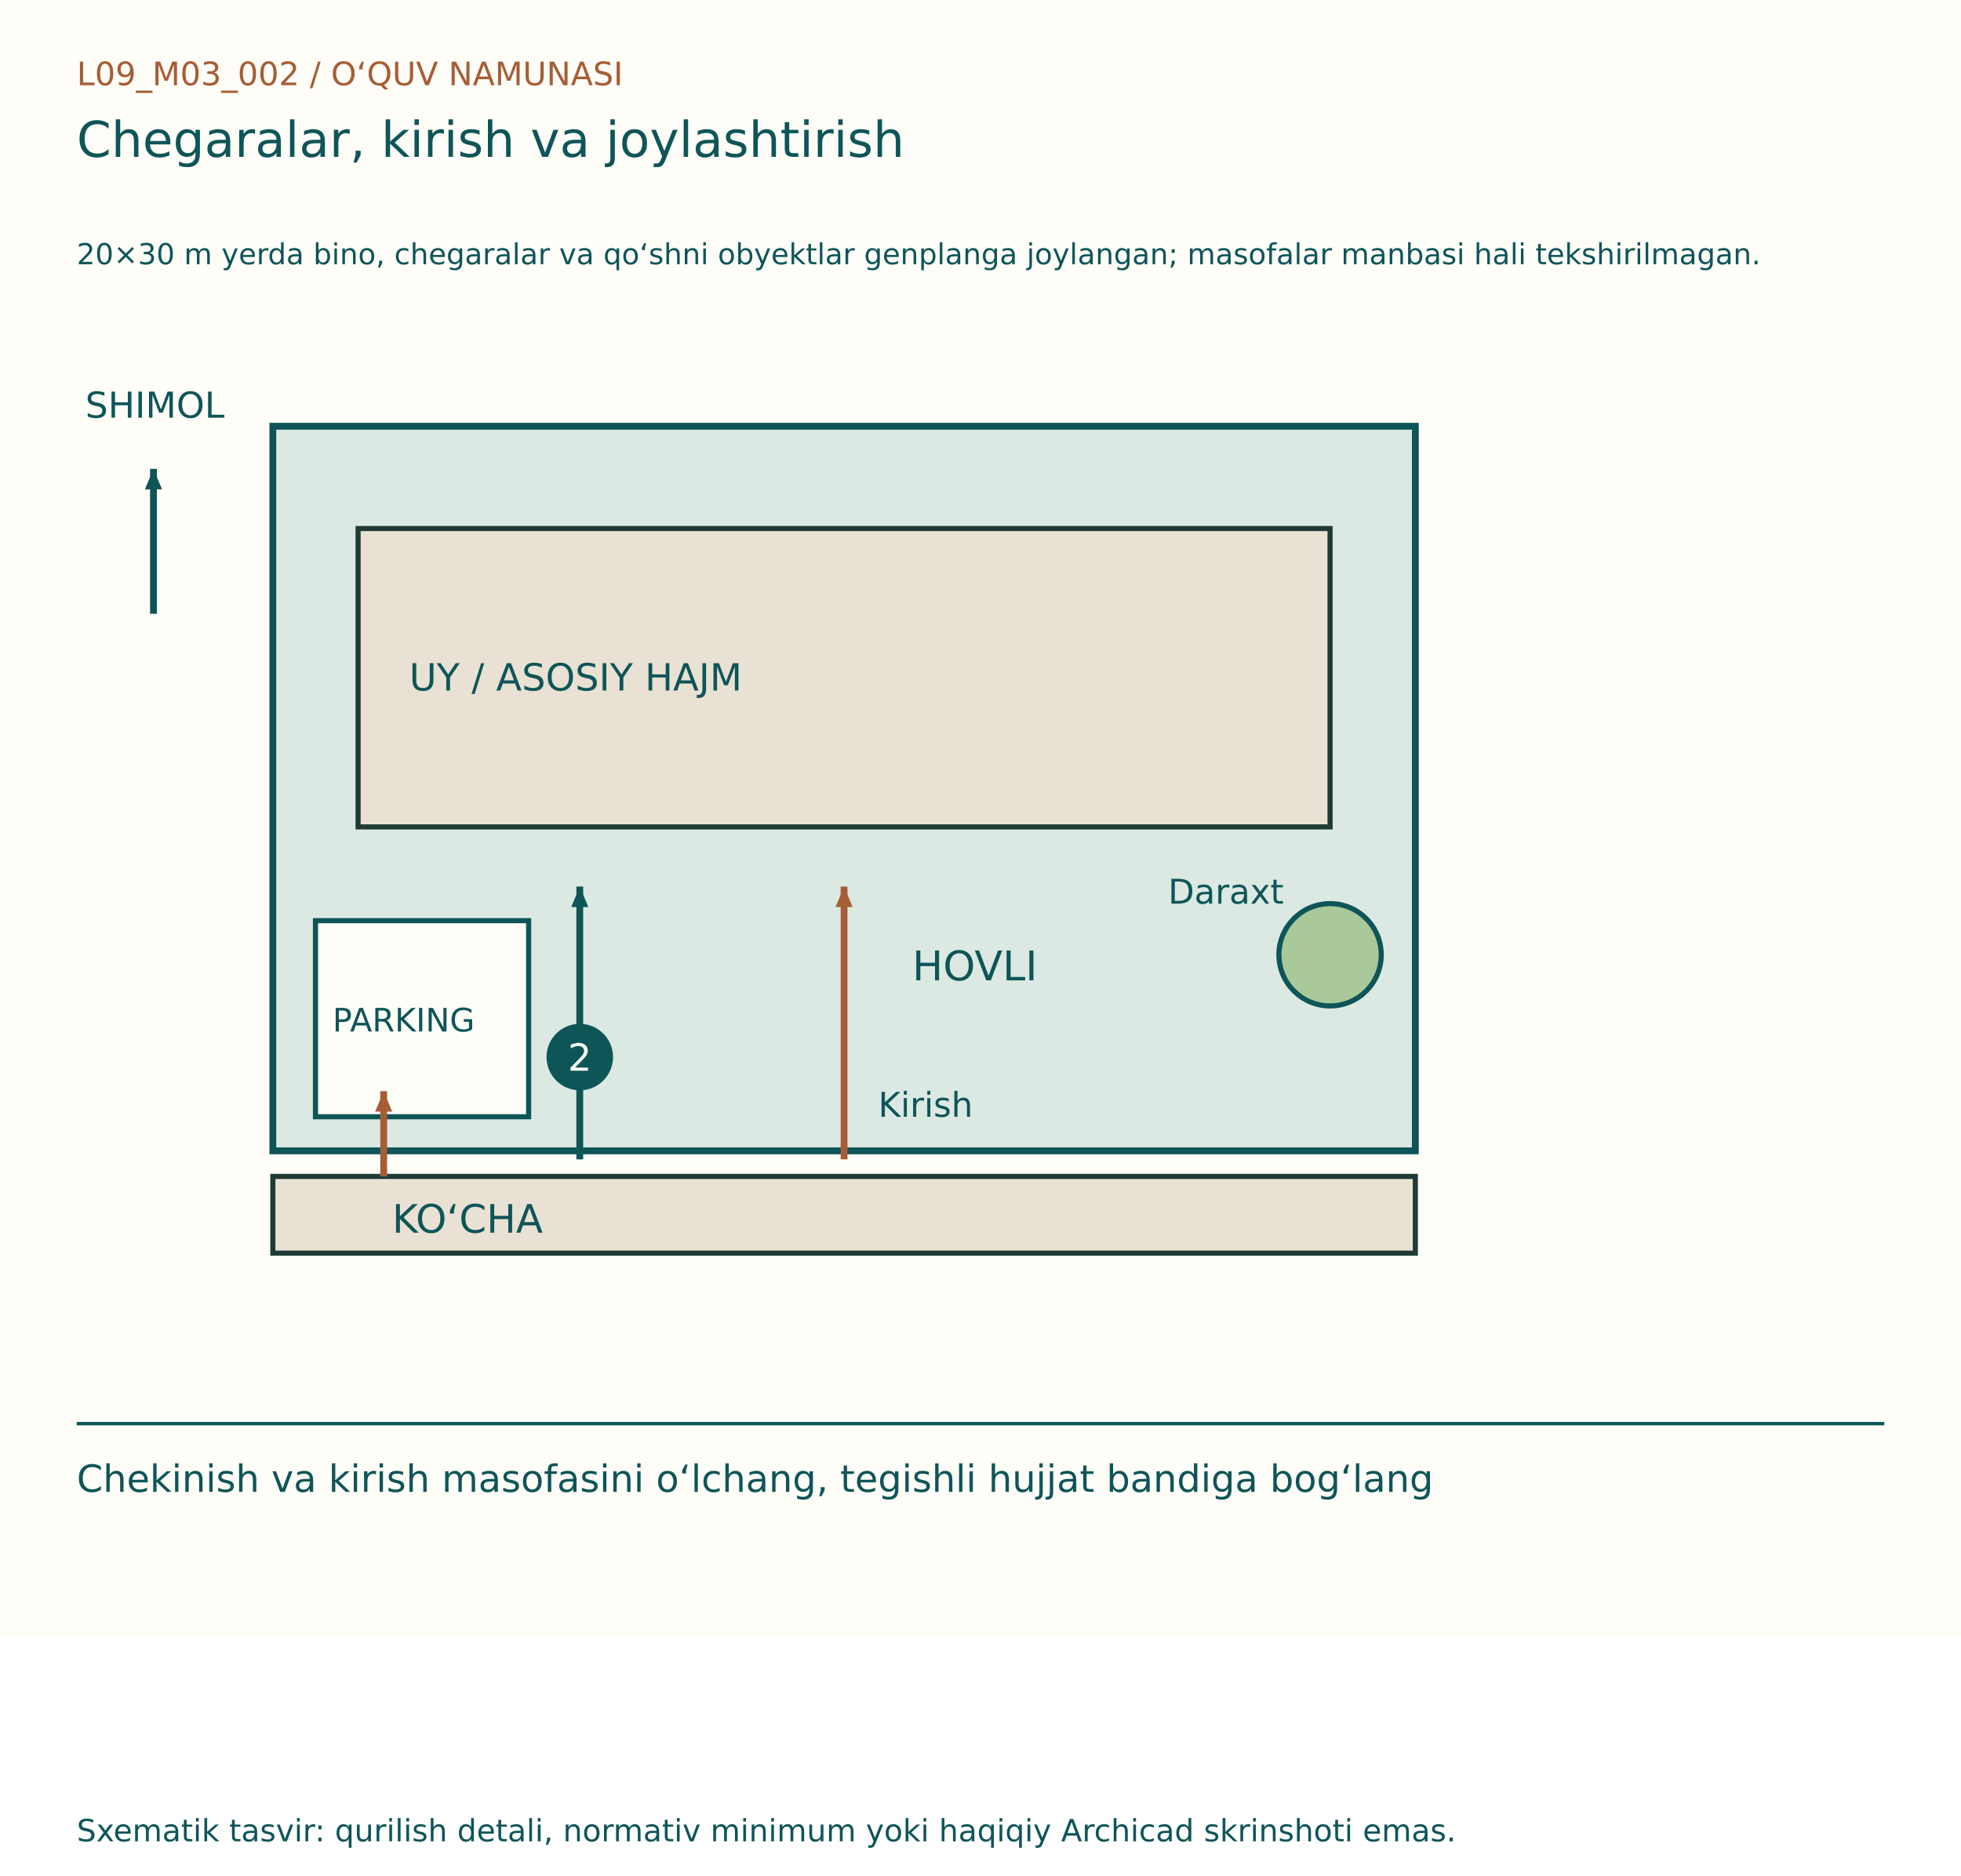
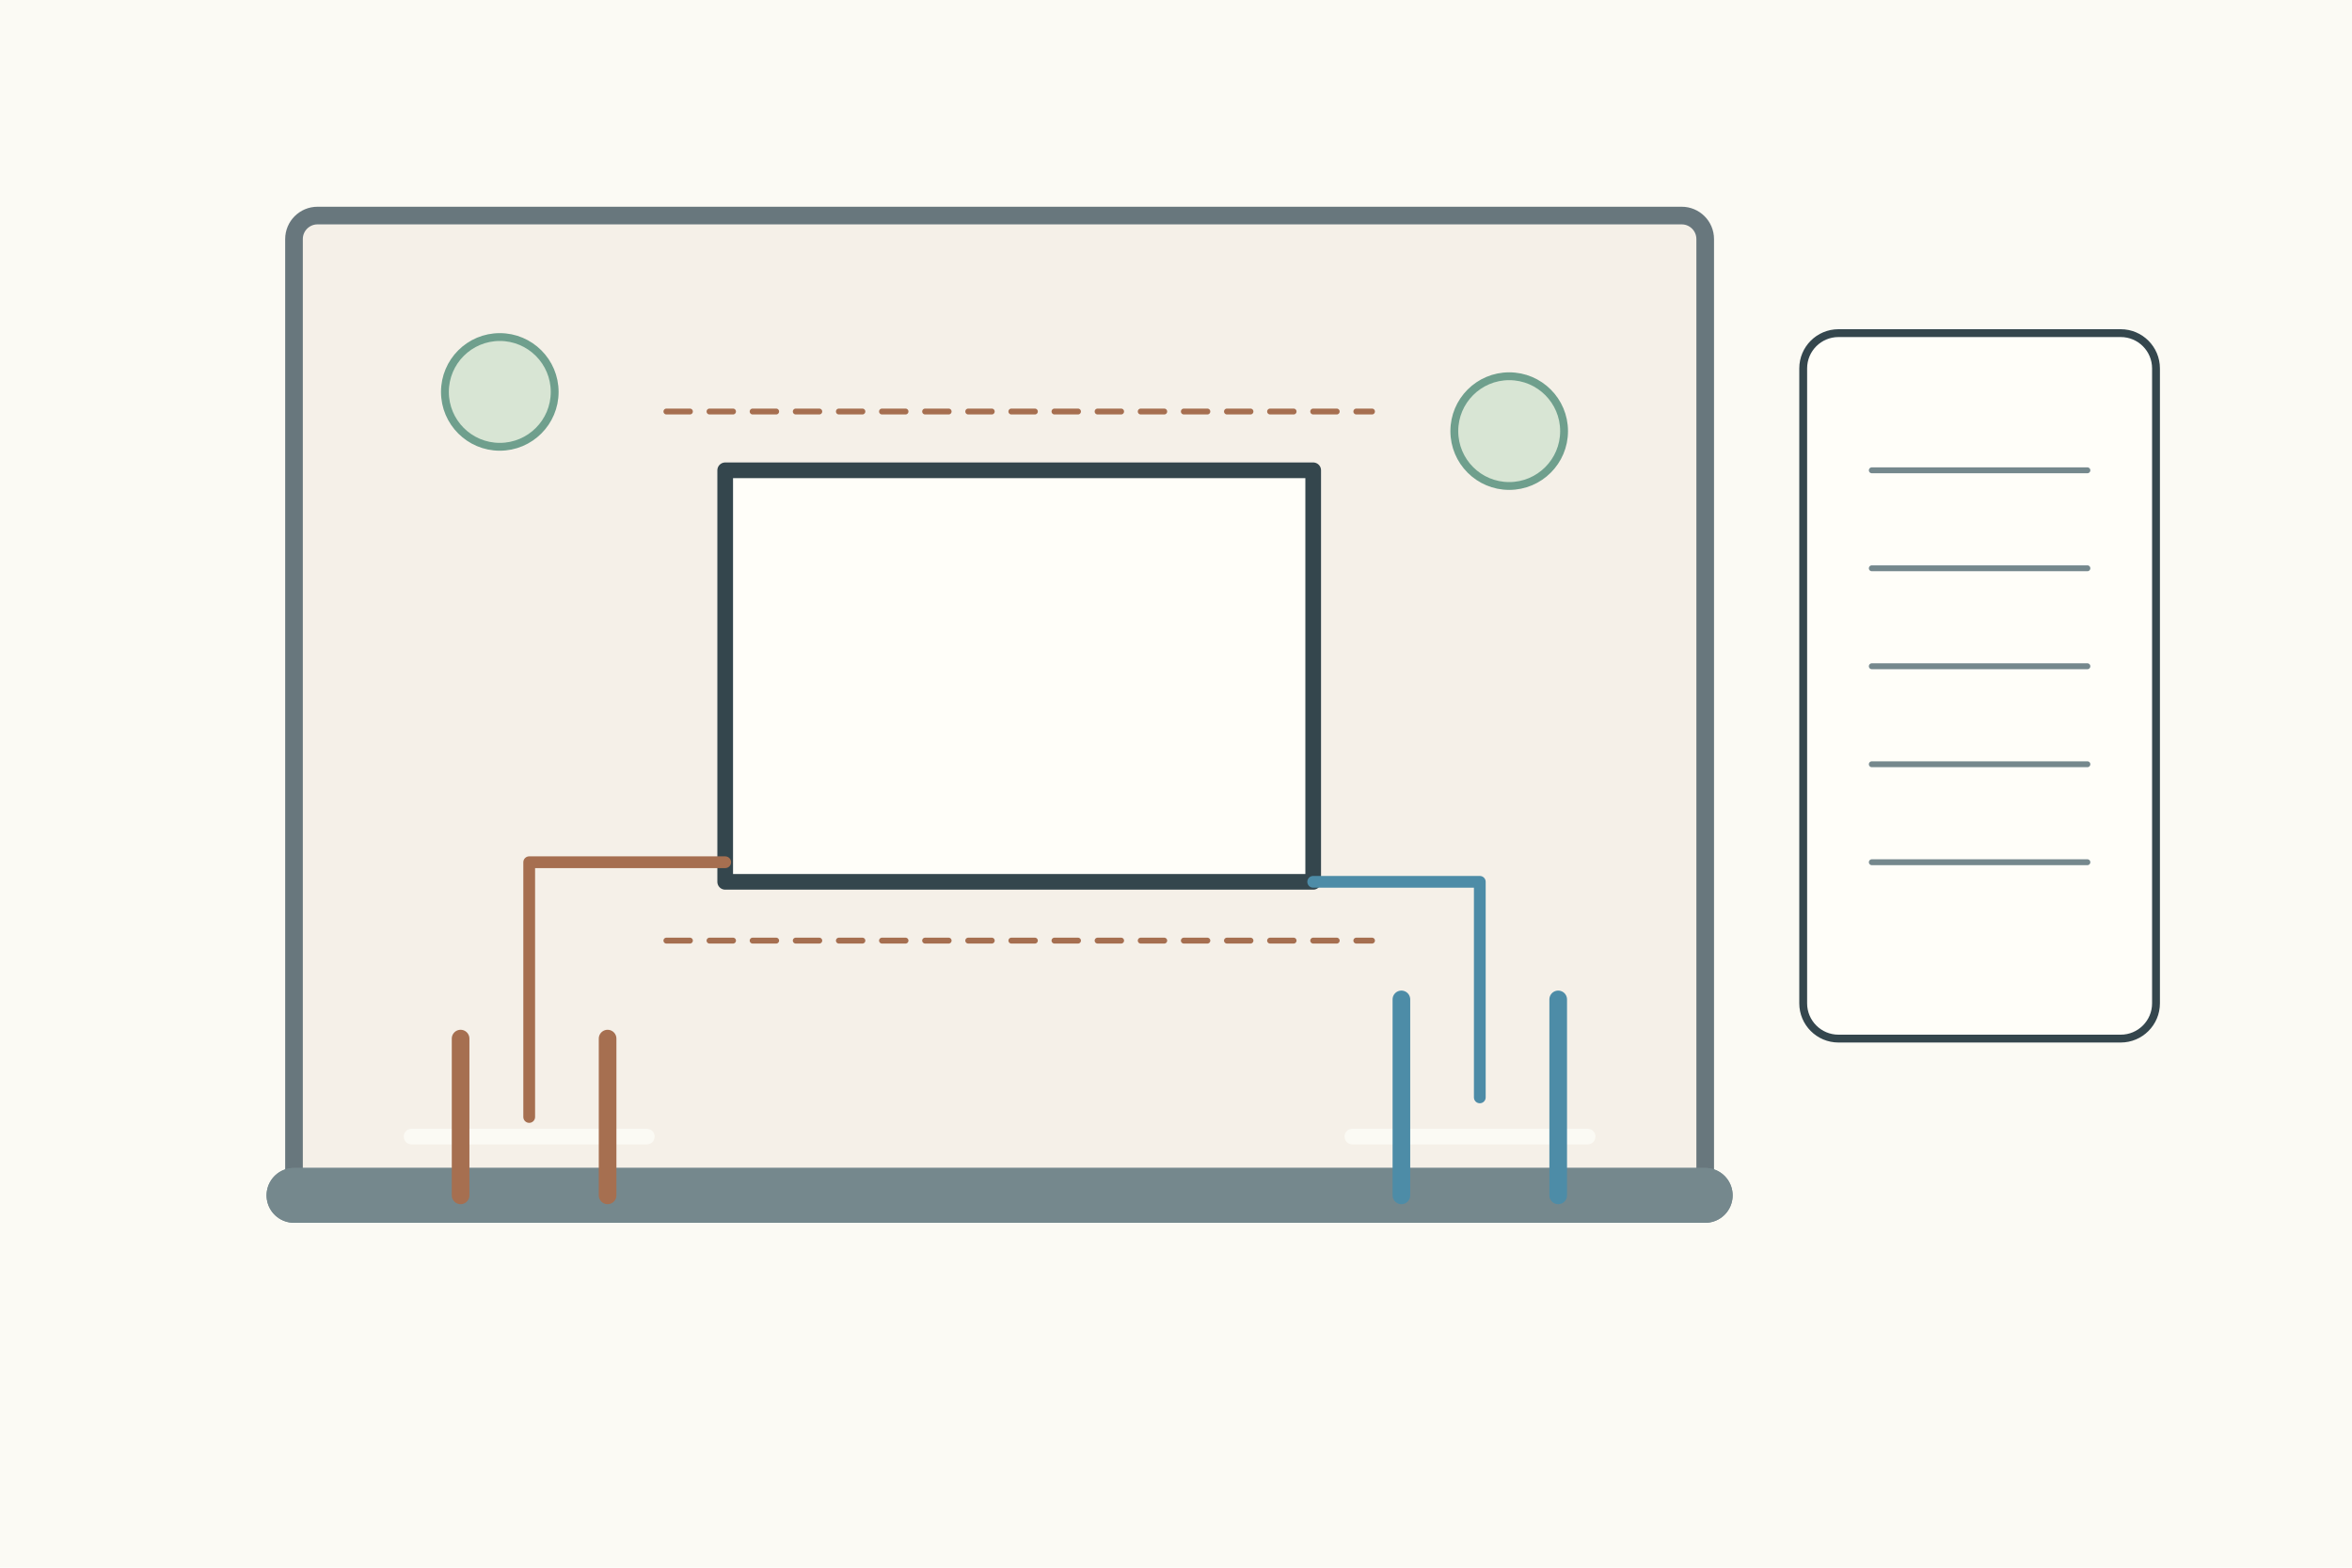
- <svg xmlns="http://www.w3.org/2000/svg" width="1150" height="1100" viewBox="0 0 1150 1100">
-   <rect width="1150" height="960" fill="#FFFDF7" />
-   <g font-family="DejaVu Sans, Segoe UI, sans-serif">
-     <text x="45" y="50" font-size="19" fill="#A65D35">L09_M03_002  /  O‘QUV NAMUNASI</text>
-     <text x="45" y="92" font-size="29" fill="#0E5558">Chegaralar, kirish va joylashtirish</text>
-     <text x="45" y="155" font-size="17" fill="#0E5558">20×30 m yerda bino, chegaralar va qo‘shni obyektlar genplanga joylangan; masofalar manbasi hali tekshirilmagan.</text>
-     <g transform="translate(0,80)">
-       <rect x="160" y="170" width="670" height="425" fill="#DBE9E2" stroke="#0E5558" stroke-width="4" />
-       <rect x="160" y="610" width="670" height="45" fill="#E9E1D3" stroke="#203B36" stroke-width="3" />
-       <text x="230" y="643" font-size="23" fill="#0E5558">KO‘CHA</text>
-       <line x1="90" y1="280" x2="90" y2="195" stroke="#0E5558" stroke-width="4" />
-       <path d="M90, 195 l-12,-5 l0,10 Z" fill="#0E5558" transform="rotate(-90.0 90 195)" />
-       <text x="50" y="165" font-size="21" fill="#0E5558">SHIMOL</text>
-       <rect x="210" y="230" width="570" height="175" fill="#E9E1D3" stroke="#203B36" stroke-width="3" />
-       <text x="240" y="325" font-size="22" fill="#0E5558">UY / ASOSIY HAJM</text>
-       <text x="535.0" y="495" font-size="24" fill="#0E5558">HOVLI</text>
-       <line x1="495.0" y1="600" x2="495.0" y2="440" stroke="#A65D35" stroke-width="4" />
-       <path d="M495.0, 440 l-12,-5 l0,10 Z" fill="#A65D35" transform="rotate(-90.0 495.0 440)" />
-       <text x="515.0" y="575" font-size="20" fill="#0E5558">Kirish</text>
-       <circle cx="780" cy="480" r="30" fill="#A9C99A" stroke="#0E5558" stroke-width="3" />
-       <text x="685" y="450" font-size="20" fill="#0E5558">Daraxt</text>
-       <rect x="185" y="460" width="125" height="115" fill="#FFFDF7" stroke="#0E5558" stroke-width="3" />
-       <text x="195" y="525" font-size="19" fill="#0E5558">PARKING</text>
-       <line x1="225" y1="610" x2="225" y2="560" stroke="#A65D35" stroke-width="4" />
-       <path d="M225, 560 l-12,-5 l0,10 Z" fill="#A65D35" transform="rotate(-90.0 225 560)" />
-       <line x1="340" y1="600" x2="340" y2="440" stroke="#0E5558" stroke-width="4" />
-       <path d="M340, 440 l-12,-5 l0,10 Z" fill="#0E5558" transform="rotate(-90.0 340 440)" />
-       <circle cx="340" cy="540" r="18" fill="#0E5558" stroke="#0E5558" stroke-width="3" />
-       <text x="333" y="548" font-size="22" fill="#FFFDF7">2</text>
+ <svg xmlns="http://www.w3.org/2000/svg" width="1200" height="800">
+   <rect width="1200" height="800" fill="#fbfaf4" />
+   <g stroke="#34464d" stroke-width="4" fill="none" stroke-linecap="round" stroke-linejoin="round">
+     <g transform="translate(150 110)">
+       <rect x="0" y="0" width="720" height="500" rx="12" fill="#f5f0e8" stroke="#68777d" stroke-width="9" />
+       <rect x="220" y="130" width="300" height="210" fill="#fffef9" stroke-width="8" />
+       <path d="M0 500h720" stroke="#75888d" stroke-width="28" />
+       <path d="M60 470h120M540 470h120" stroke="#fbfaf4" stroke-width="8" />
+       <circle cx="105" cy="90" r="28" fill="#d8e5d4" stroke="#6f9f8d" />
+       <circle cx="620" cy="110" r="28" fill="#d8e5d4" stroke="#6f9f8d" />
+       <path d="M0 500h720" stroke="#75888d" stroke-width="28" />
+       <path d="M85 500v-80M160 500v-80" stroke="#a66f50" stroke-width="9" />
+       <path d="M120 460v-130M120 330h100" stroke="#a66f50" stroke-width="6" />
+       <path d="M565 500v-100M645 500v-100" stroke="#4d8ca7" stroke-width="9" />
+       <path d="M605 450v-110M605 340h-85" stroke="#4d8ca7" stroke-width="6" />
+       <path d="M190 100h360M190 370h360" stroke="#a66f50" stroke-width="3" stroke-dasharray="12 10" />
+       <g transform="translate(770 60)">
+         <rect width="180" height="360" rx="18" fill="#fffef9" />
+         <path d="M35 70h110M35 120h110M35 170h110M35 220h110M35 270h110" stroke="#75888d" stroke-width="3" />
+       </g>
    </g>
-     <line x1="45" y1="835" x2="1105" y2="835" stroke="#0E5558" stroke-width="2" />
-     <text x="45" y="875" font-size="22" fill="#0E5558">Chekinish va kirish masofasini o‘lchang, tegishli hujjat bandiga bog‘lang</text>
-     <text x="45" y="1080" font-size="18" fill="#0E5558">Sxematik tasvir: qurilish detali, normativ minimum yoki haqiqiy Archicad skrinshoti emas.</text>
  </g>
</svg>
